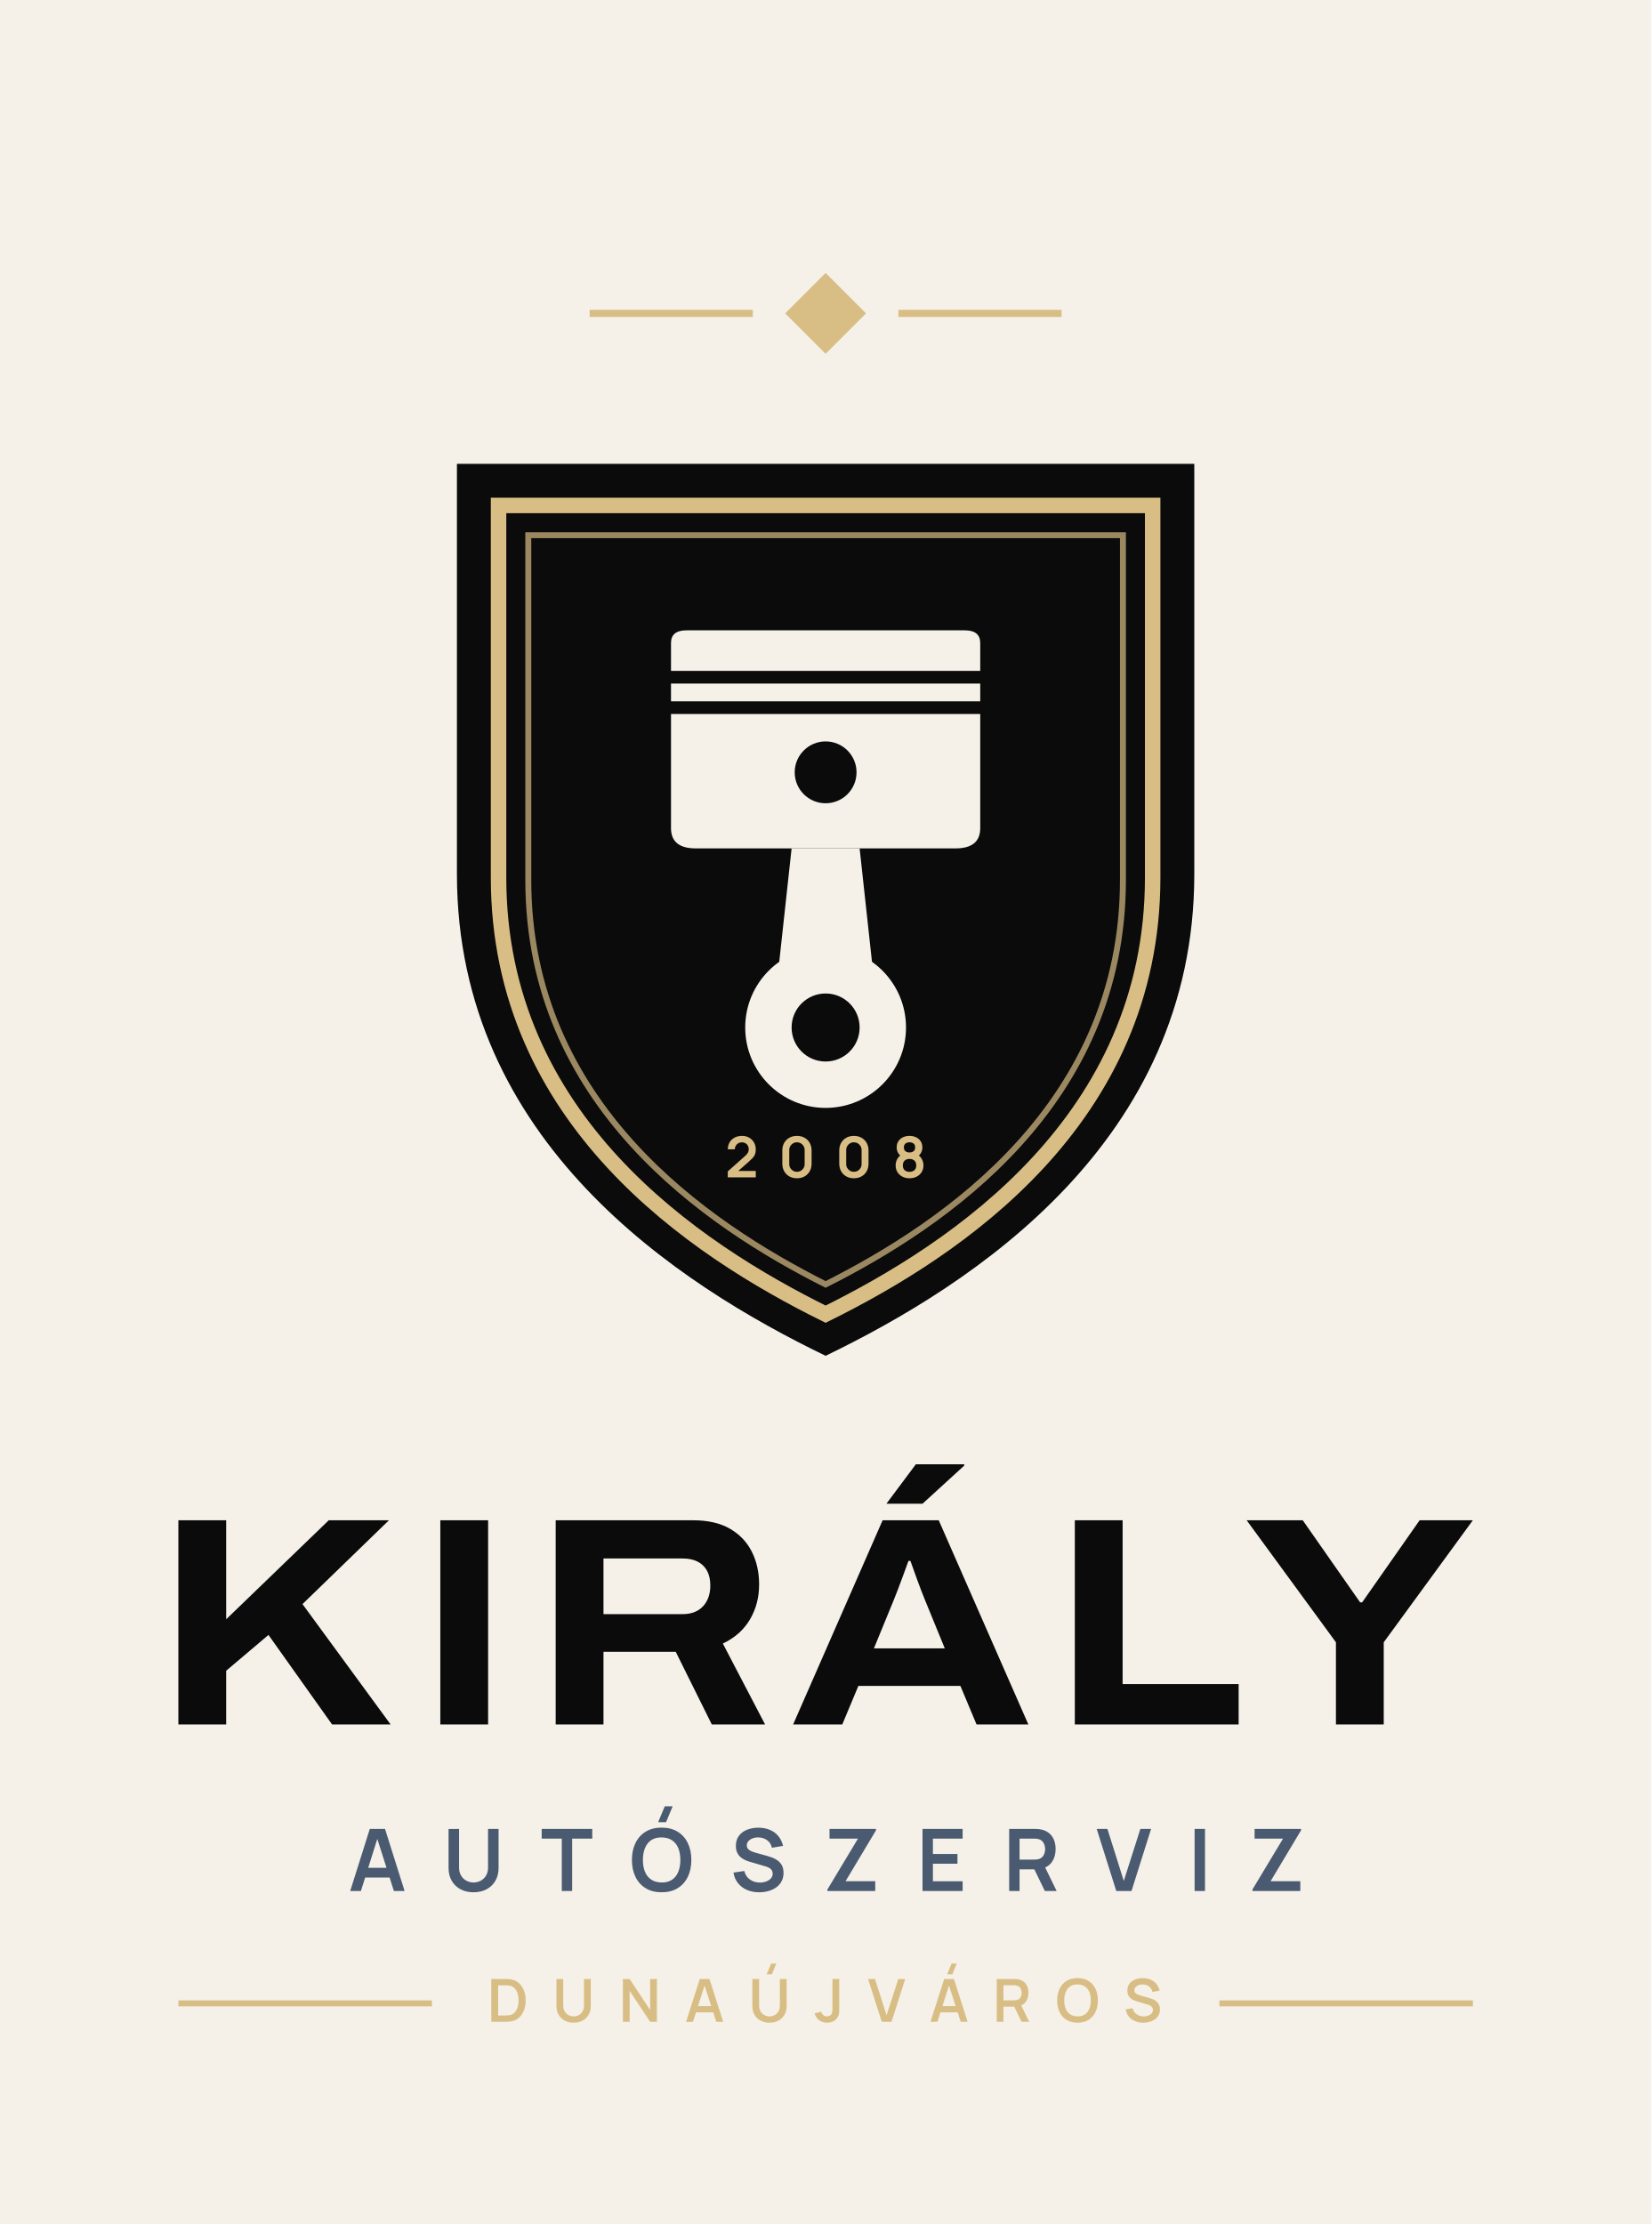
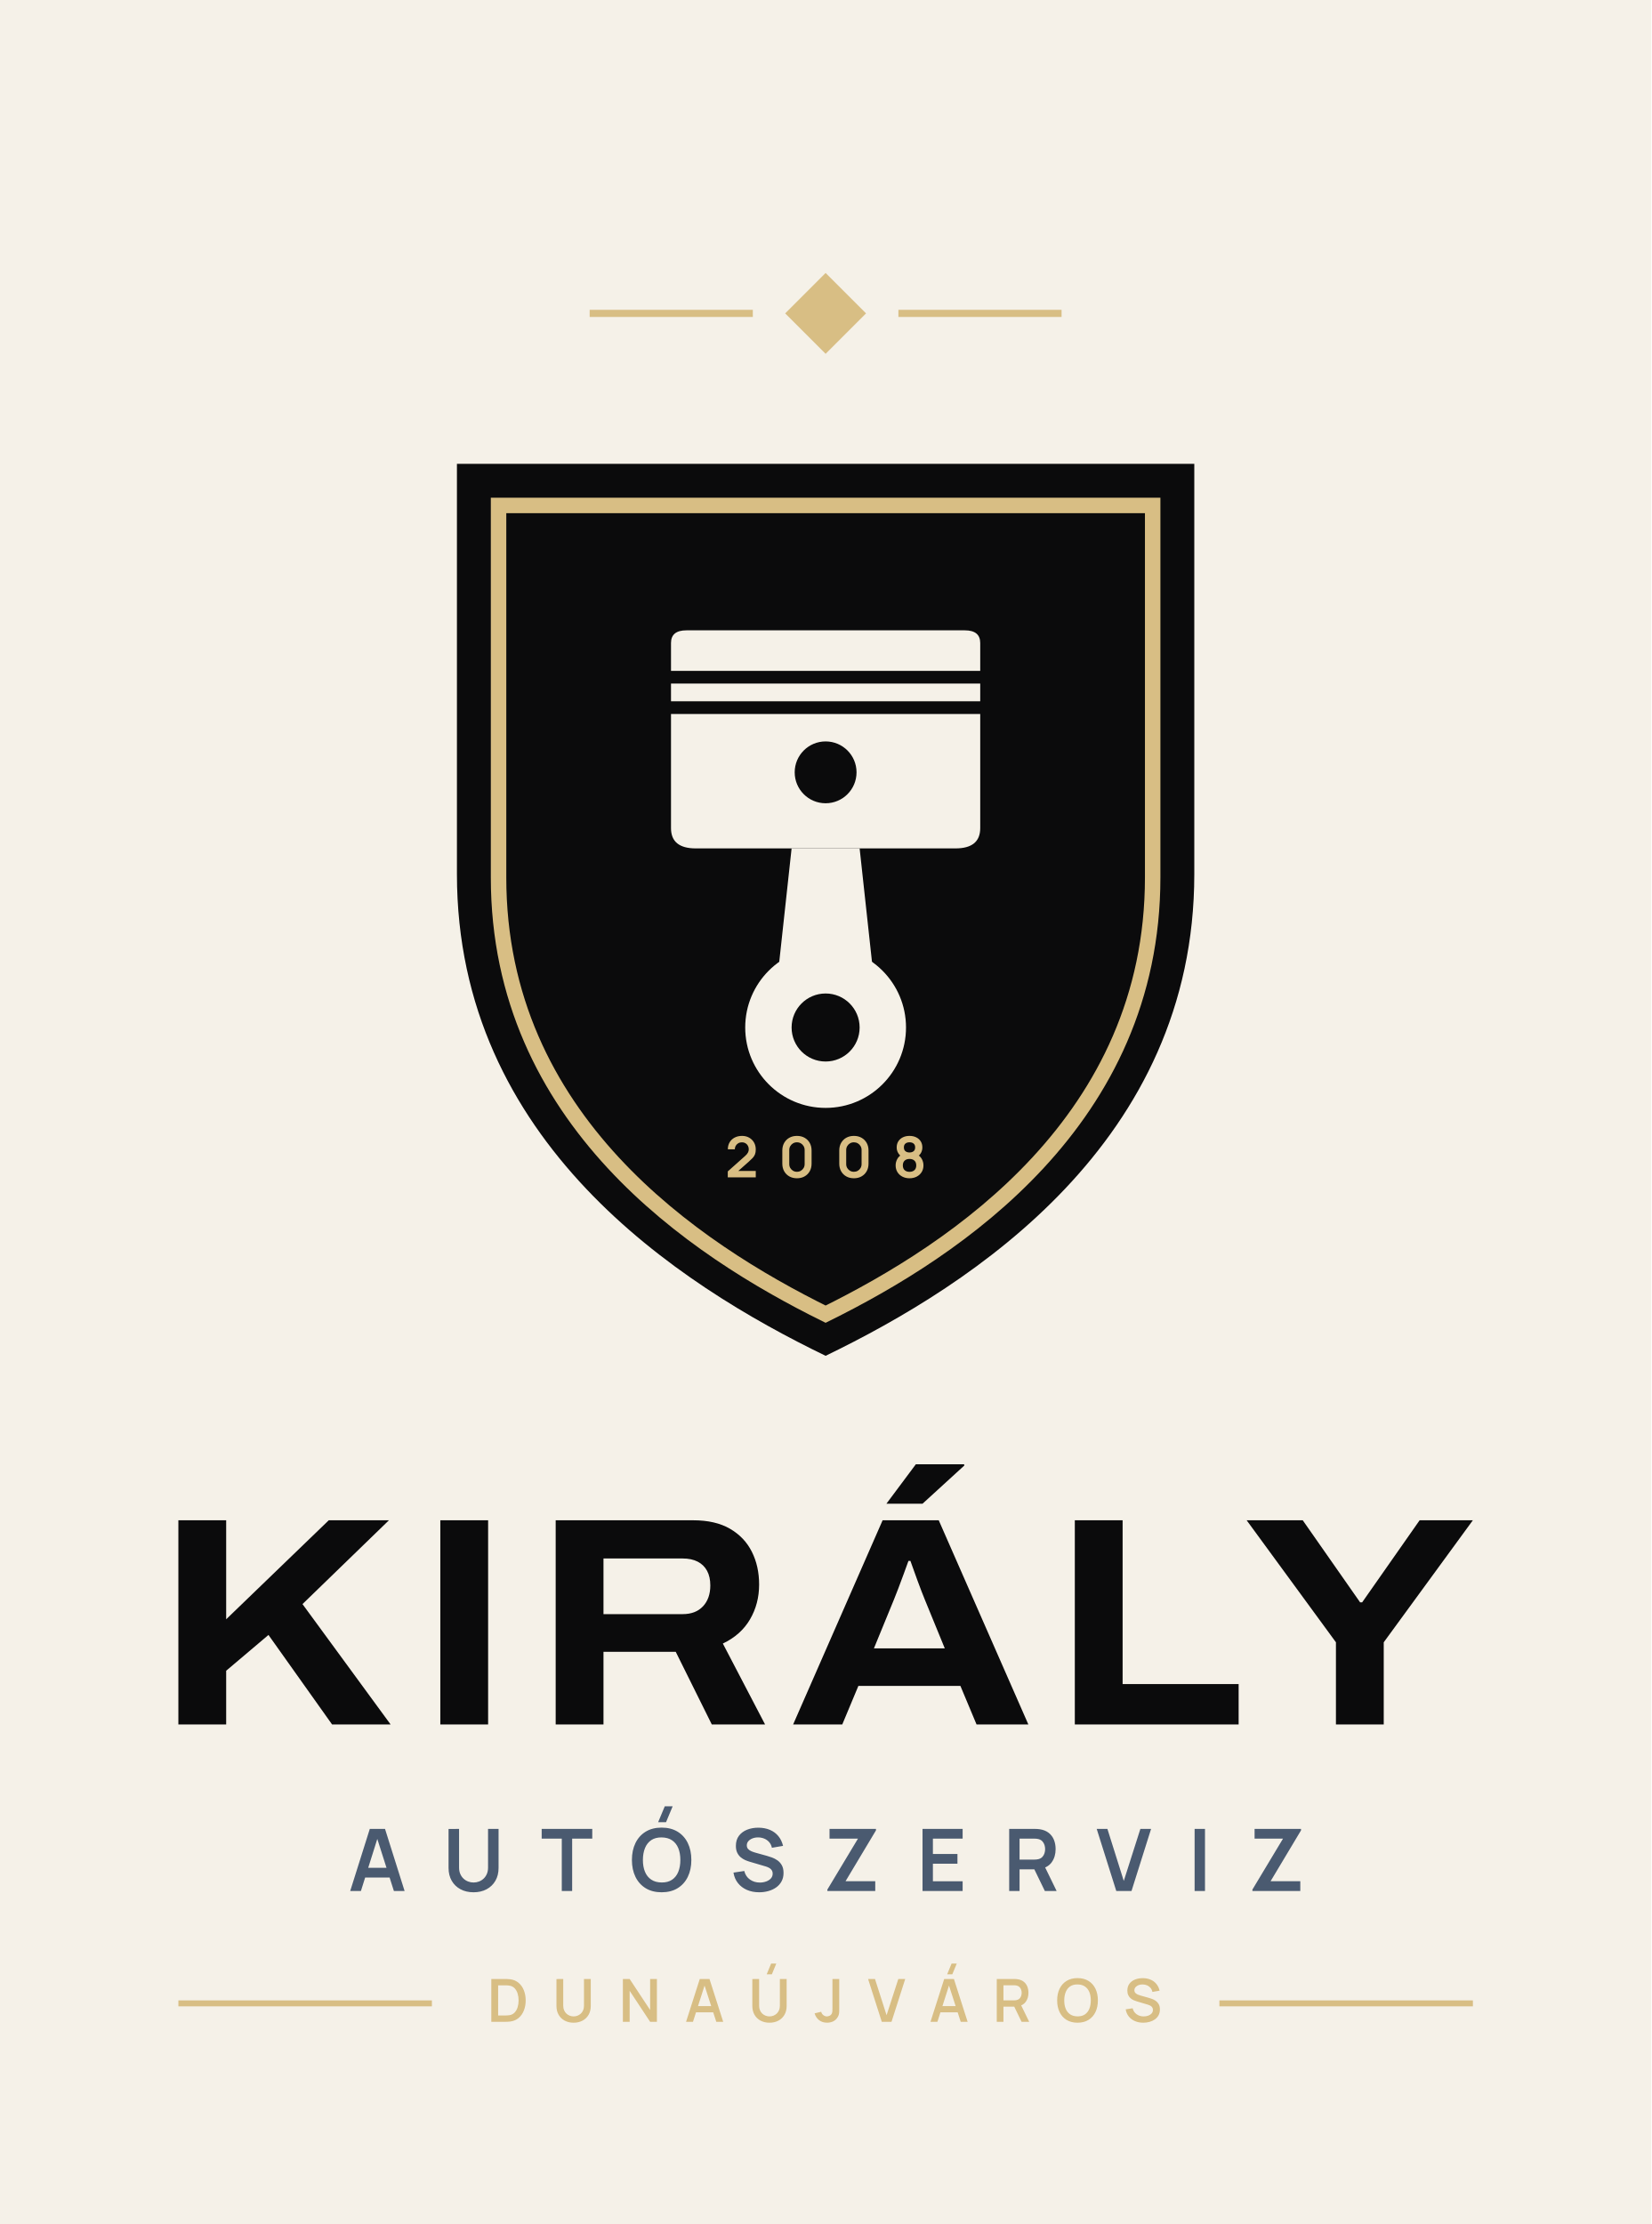
<svg xmlns="http://www.w3.org/2000/svg" viewBox="-8.84 -28 277.69 374" width="1110.75" height="1496">
  <rect x="-8.84" y="-28" width="277.69" height="374" fill="#F5F1E8" />
  <path d="M130 17.9 L136.8 24.7 L130 31.5 L123.2 24.7Z" fill="#D8BE84" />
  <rect x="90.32" y="24.1" width="27.44" height="1.2" fill="#D8BE84" />
  <rect x="142.24" y="24.1" width="27.44" height="1.2" fill="#D8BE84" />
  <path d="M68 50H192V119C192 164 154.8 188 130 200C105.2 188 68 164 68 119Z" fill="#0B0B0C" />
  <path d="M75 57H185V119.56C185 160.36 152 182.12 130 193C108 182.12 75 160.36 75 119.56Z" fill="none" stroke="#D8BE84" stroke-width="2.6" />
-   <path d="M80 62H180V119.96C180 157.76 150 177.92 130 188C110 177.92 80 157.76 80 119.96Z" fill="none" stroke="#D8BE84" stroke-width="1" opacity=".7" />
  <path d="M104 84.82V80.13Q104 78 106.6 78H153.4Q156 78 156 80.13V84.82Z" fill="#F5F1E8" />
  <rect x="104" y="86.95" width="52" height="2.98" fill="#F5F1E8" />
  <path d="M104 92.07H156V111.26Q156 114.67 151.84 114.67H108.16Q104 114.67 104 111.26Z M124.8 101.88a5.2 5.2 0 1 0 10.4 0a5.2 5.2 0 1 0 -10.4 0Z" fill="#F5F1E8" fill-rule="evenodd" />
  <path d="M124.28 114.67H135.72L138.32 138.55H121.68Z" fill="#F5F1E8" />
  <path d="M116.48 144.79a13.52 13.52 0 1 1 27.04 0a13.52 13.52 0 1 1 -27.04 0Z M124.28 144.79a5.72 5.72 0 1 0 11.44 0a5.72 5.72 0 1 0 -11.44 0Z" fill="#F5F1E8" fill-rule="evenodd" />
  <path d="M113.547 169.992 113.548 168.991 116.473 166.384Q116.815 166.08 116.947 165.81Q117.079 165.54 117.079 165.286Q117.079 164.946 116.934 164.677Q116.788 164.408 116.529 164.253Q116.27 164.097 115.93 164.097Q115.575 164.097 115.302 164.262Q115.03 164.426 114.877 164.695Q114.725 164.964 114.733 165.278H113.558Q113.558 164.595 113.863 164.087Q114.168 163.58 114.707 163.299Q115.247 163.018 115.953 163.018Q116.611 163.018 117.133 163.31Q117.654 163.602 117.954 164.118Q118.254 164.633 118.254 165.302Q118.254 165.791 118.121 166.123Q117.989 166.455 117.725 166.736Q117.461 167.018 117.071 167.359L114.996 169.197L114.889 168.912H118.254V169.992ZM125.18 170.143Q124.451 170.143 123.897 169.83Q123.344 169.518 123.031 168.964Q122.719 168.41 122.719 167.682V165.478Q122.719 164.75 123.031 164.196Q123.344 163.642 123.897 163.33Q124.451 163.018 125.18 163.018Q125.908 163.018 126.462 163.33Q127.015 163.642 127.328 164.196Q127.64 164.75 127.64 165.478V167.682Q127.64 168.41 127.328 168.964Q127.015 169.518 126.462 169.83Q125.908 170.143 125.18 170.143ZM125.18 169.055Q125.541 169.055 125.835 168.882Q126.128 168.71 126.301 168.416Q126.473 168.123 126.473 167.761V165.391Q126.473 165.029 126.301 164.736Q126.128 164.442 125.835 164.27Q125.541 164.097 125.18 164.097Q124.818 164.097 124.524 164.27Q124.231 164.442 124.059 164.736Q123.886 165.029 123.886 165.391V167.761Q123.886 168.123 124.059 168.416Q124.231 168.71 124.524 168.882Q124.818 169.055 125.18 169.055ZM134.756 170.143Q134.027 170.143 133.473 169.83Q132.92 169.518 132.607 168.964Q132.295 168.41 132.295 167.682V165.478Q132.295 164.75 132.607 164.196Q132.92 163.642 133.473 163.33Q134.027 163.018 134.756 163.018Q135.484 163.018 136.038 163.33Q136.591 163.642 136.904 164.196Q137.216 164.75 137.216 165.478V167.682Q137.216 168.41 136.904 168.964Q136.591 169.518 136.038 169.83Q135.484 170.143 134.756 170.143ZM134.756 169.055Q135.117 169.055 135.411 168.882Q135.704 168.71 135.877 168.416Q136.049 168.123 136.049 167.761V165.391Q136.049 165.029 135.877 164.736Q135.704 164.442 135.411 164.27Q135.117 164.097 134.756 164.097Q134.394 164.097 134.1 164.27Q133.807 164.442 133.635 164.736Q133.462 165.029 133.462 165.391V167.761Q133.462 168.123 133.635 168.416Q133.807 168.71 134.1 168.882Q134.394 169.055 134.756 169.055ZM144.11 170.143Q143.429 170.143 142.902 169.867Q142.375 169.591 142.075 169.103Q141.776 168.615 141.776 167.981Q141.776 167.416 142.037 166.932Q142.297 166.448 142.8 166.156L142.777 166.525Q142.385 166.222 142.168 165.831Q141.952 165.439 141.952 164.952Q141.952 164.364 142.229 163.93Q142.506 163.496 142.992 163.257Q143.478 163.018 144.11 163.018Q144.742 163.018 145.228 163.257Q145.714 163.496 145.991 163.93Q146.268 164.364 146.268 164.952Q146.268 165.439 146.063 165.828Q145.859 166.217 145.438 166.531L145.432 166.164Q145.928 166.44 146.191 166.928Q146.453 167.416 146.453 167.981Q146.453 168.615 146.152 169.103Q145.85 169.591 145.32 169.867Q144.791 170.143 144.11 170.143ZM144.11 169.063Q144.613 169.063 144.928 168.788Q145.242 168.513 145.242 167.981Q145.242 167.451 144.929 167.171Q144.616 166.892 144.11 166.892Q143.604 166.892 143.295 167.171Q142.986 167.451 142.986 167.981Q142.986 168.513 143.296 168.788Q143.606 169.063 144.11 169.063ZM144.11 165.804Q144.53 165.804 144.793 165.594Q145.057 165.385 145.057 164.952Q145.057 164.52 144.793 164.307Q144.53 164.094 144.11 164.094Q143.689 164.094 143.426 164.307Q143.163 164.52 143.163 164.952Q143.163 165.385 143.426 165.594Q143.689 165.804 144.11 165.804Z" fill="#D8BE84" />
  <path d="M21.157 262.0V227.659H29.195V244.309L46.448 227.659H56.566L42.029 241.754L56.85 262.0H47.008L36.309 246.942L29.195 252.961V262.0ZM65.207 262.0V227.659H73.245V262.0ZM84.607 262.0V227.659H107.716Q111.47 227.659 113.921 229.085Q116.371 230.51 117.595 232.952Q118.818 235.393 118.818 238.465Q118.818 241.707 117.281 244.33Q115.745 246.953 112.718 248.388L119.822 262.0H110.863L104.797 249.782H92.645V262.0ZM92.645 243.441H105.958Q108.152 243.441 109.381 242.127Q110.61 240.813 110.61 238.614Q110.61 237.169 110.067 236.16Q109.524 235.151 108.488 234.617Q107.452 234.083 105.958 234.083H92.645ZM124.535 262.0 139.585 227.659H149.024L164.095 262.0H155.384L152.666 255.508H135.512L132.799 262.0ZM138.125 249.197H150.039L146.695 241.03Q146.482 240.51 146.137 239.624Q145.792 238.739 145.432 237.744Q145.072 236.748 144.752 235.859Q144.432 234.969 144.263 234.493H143.929Q143.584 235.466 143.117 236.728Q142.65 237.99 142.211 239.157Q141.772 240.324 141.468 241.049ZM140.222 224.876 145.169 218.246H153.293L153.325 218.45L146.294 224.876ZM171.907 262.0V227.659H179.945V255.203H199.456V262.0ZM215.819 262.0V248.178L200.804 227.659H210.237L219.882 241.456H220.231L229.892 227.659H238.843L223.857 248.178V262.0Z" fill="#0B0B0C" />
  <path d="M50.054 290.0 53.346 279.56H55.907L59.199 290.0H57.399L54.414 280.633H54.801L51.855 290.0ZM51.891 287.736V286.104H57.372V287.736ZM70.797 290.217Q69.552 290.217 68.605 289.711Q67.657 289.204 67.124 288.284Q66.592 287.363 66.592 286.121V279.572L68.36 279.56V286.075Q68.36 286.665 68.56 287.128Q68.759 287.592 69.102 287.915Q69.444 288.238 69.884 288.406Q70.323 288.574 70.797 288.574Q71.282 288.574 71.721 288.403Q72.161 288.232 72.5 287.909Q72.84 287.586 73.036 287.122Q73.233 286.659 73.233 286.075V279.56H75.002V286.121Q75.002 287.362 74.469 288.282Q73.936 289.203 72.988 289.71Q72.041 290.217 70.797 290.217ZM85.632 290.0V281.196H82.252V279.56H90.758V281.196H87.377V290.0ZM103.162 278.436H101.835L102.954 275.754H104.281ZM102.423 290.217Q100.859 290.217 99.74 289.534Q98.621 288.85 98.023 287.624Q97.426 286.399 97.426 284.78Q97.426 283.161 98.023 281.936Q98.621 280.71 99.74 280.026Q100.859 279.342 102.423 279.342Q103.988 279.342 105.107 280.026Q106.226 280.71 106.824 281.936Q107.421 283.161 107.421 284.78Q107.421 286.399 106.824 287.624Q106.226 288.85 105.107 289.534Q103.988 290.217 102.423 290.217ZM102.423 288.569Q103.475 288.581 104.174 288.11Q104.873 287.638 105.223 286.78Q105.572 285.922 105.572 284.78Q105.572 283.638 105.223 282.792Q104.873 281.945 104.174 281.474Q103.475 281.003 102.423 280.991Q101.372 280.979 100.674 281.45Q99.977 281.921 99.627 282.78Q99.277 283.638 99.274 284.78Q99.272 285.922 99.622 286.768Q99.972 287.614 100.672 288.085Q101.372 288.557 102.423 288.569ZM118.828 290.217Q117.685 290.217 116.768 289.819Q115.85 289.42 115.26 288.677Q114.669 287.935 114.504 286.909L116.322 286.636Q116.55 287.564 117.271 288.073Q117.993 288.581 118.937 288.581Q119.494 288.581 119.988 288.406Q120.482 288.231 120.79 287.896Q121.097 287.56 121.097 287.081Q121.097 286.86 121.025 286.676Q120.953 286.493 120.812 286.348Q120.672 286.202 120.451 286.084Q120.231 285.965 119.935 285.875L117.24 285.08Q116.892 284.979 116.488 284.807Q116.085 284.634 115.727 284.335Q115.37 284.037 115.14 283.569Q114.91 283.1 114.91 282.409Q114.91 281.4 115.423 280.717Q115.936 280.034 116.801 279.691Q117.667 279.349 118.729 279.355Q119.799 279.367 120.641 279.726Q121.484 280.084 122.047 280.764Q122.611 281.443 122.844 282.412L120.967 282.733Q120.853 282.183 120.521 281.797Q120.188 281.411 119.714 281.207Q119.24 281.003 118.705 280.991Q118.181 280.979 117.737 281.143Q117.292 281.308 117.019 281.612Q116.747 281.915 116.747 282.322Q116.747 282.71 116.978 282.951Q117.21 283.191 117.557 283.334Q117.903 283.477 118.255 283.572L120.126 284.091Q120.51 284.195 120.987 284.369Q121.464 284.543 121.907 284.854Q122.349 285.165 122.636 285.674Q122.924 286.182 122.924 286.96Q122.924 287.773 122.589 288.386Q122.253 289 121.678 289.405Q121.103 289.81 120.367 290.014Q119.63 290.217 118.828 290.217ZM130.297 290.0V289.758L135.442 281.196H130.66V279.56H138.468V279.807L133.352 288.354H138.347V290.0ZM146.298 290.0V279.56H153.041V281.196H148.043V283.775H152.171V285.411H148.043V288.364H153.041V290.0ZM160.871 290.0V279.56H165.184Q165.337 279.56 165.578 279.571Q165.819 279.582 166.02 279.618Q166.925 279.758 167.516 280.223Q168.107 280.687 168.393 281.392Q168.679 282.096 168.679 282.958Q168.679 284.237 168.033 285.154Q167.388 286.07 166.054 286.29L165.31 286.356H162.615V290.0ZM166.866 290.0 164.807 285.752 166.586 285.36 168.848 290.0ZM162.615 284.72H165.112Q165.259 284.72 165.439 284.705Q165.618 284.691 165.774 284.65Q166.207 284.54 166.456 284.265Q166.706 283.99 166.81 283.641Q166.915 283.291 166.915 282.958Q166.915 282.624 166.81 282.275Q166.706 281.926 166.456 281.651Q166.207 281.376 165.774 281.266Q165.618 281.224 165.439 281.21Q165.259 281.196 165.112 281.196H162.615ZM178.88 290.0 175.588 279.56H177.388L180.141 288.306L182.932 279.56H184.733L181.441 290.0ZM192.053 290.0V279.56H193.798V290.0ZM201.775 290.0V289.758L206.92 281.196H202.138V279.56H209.946V279.807L204.83 288.354H209.825V290.0Z" fill="#4A5A70" />
  <path d="M73.782 312.0V304.8H76.057Q76.154 304.8 76.424 304.805Q76.694 304.81 76.942 304.842Q77.794 304.95 78.378 305.449Q78.962 305.947 79.262 306.716Q79.562 307.484 79.562 308.4Q79.562 309.317 79.262 310.086Q78.962 310.854 78.378 311.352Q77.794 311.85 76.942 311.957Q76.695 311.989 76.423 311.994Q76.151 312.0 76.057 312.0ZM74.93 310.935H76.057Q76.219 310.935 76.452 310.926Q76.685 310.916 76.865 310.882Q77.395 310.781 77.726 310.416Q78.057 310.05 78.214 309.521Q78.37 308.991 78.37 308.4Q78.37 307.79 78.21 307.261Q78.05 306.731 77.717 306.373Q77.384 306.015 76.865 305.918Q76.685 305.88 76.45 305.873Q76.215 305.865 76.057 305.865H74.93ZM87.622 312.15Q86.77 312.15 86.12 311.802Q85.47 311.454 85.104 310.822Q84.737 310.19 84.737 309.337V304.808L85.877 304.8V309.295Q85.877 309.728 86.024 310.062Q86.17 310.396 86.418 310.626Q86.666 310.855 86.979 310.972Q87.292 311.09 87.622 311.09Q87.96 311.09 88.273 310.971Q88.586 310.851 88.832 310.622Q89.079 310.392 89.223 310.058Q89.367 309.724 89.367 309.295V304.8H90.507V309.337Q90.507 310.189 90.141 310.821Q89.775 311.452 89.125 311.801Q88.475 312.15 87.622 312.15ZM95.907 312.0V304.8H97.047L100.49 310.012V304.8H101.63V312.0H100.49L97.047 306.785V312.0ZM106.532 312.0 108.837 304.8H110.472L112.778 312.0H111.615L109.507 305.485H109.778L107.695 312.0ZM107.772 310.408V309.355H111.542V310.408ZM120.96 304.012H120.092L120.835 302.212H121.702ZM120.562 312.15Q119.71 312.15 119.06 311.802Q118.41 311.454 118.044 310.822Q117.677 310.19 117.677 309.337V304.808L118.817 304.8V309.295Q118.817 309.728 118.964 310.062Q119.11 310.396 119.358 310.626Q119.606 310.855 119.919 310.972Q120.232 311.09 120.562 311.09Q120.9 311.09 121.213 310.971Q121.526 310.851 121.772 310.622Q122.019 310.392 122.163 310.058Q122.307 309.724 122.307 309.295V304.8H123.447V309.337Q123.447 310.189 123.081 310.821Q122.715 311.452 122.065 311.801Q121.415 312.15 120.562 312.15ZM130.252 312.147Q129.445 312.147 128.903 311.722Q128.361 311.298 128.147 310.577L129.26 310.312Q129.322 310.632 129.599 310.861Q129.875 311.09 130.212 311.09Q130.436 311.09 130.681 310.974Q130.925 310.858 131.045 310.598Q131.124 310.426 131.137 310.2Q131.15 309.974 131.15 309.67V304.8H132.29V309.67Q132.29 309.998 132.287 310.248Q132.284 310.499 132.236 310.721Q132.189 310.942 132.052 311.178Q131.764 311.68 131.293 311.914Q130.822 312.147 130.252 312.147ZM139.447 312.0 137.142 304.8H138.305L140.252 310.887L142.225 304.8H143.387L141.082 312.0ZM151.307 304.012H150.44L151.182 302.212H152.05ZM147.637 312.0 149.942 304.8H151.577L153.882 312.0H152.72L150.612 305.485H150.882L148.8 312.0ZM148.877 310.408V309.355H152.647V310.408ZM158.782 312.0V304.8H161.725Q161.83 304.8 161.991 304.808Q162.151 304.815 162.29 304.84Q162.904 304.935 163.309 305.253Q163.714 305.571 163.912 306.054Q164.11 306.536 164.11 307.125Q164.11 307.996 163.667 308.623Q163.225 309.25 162.325 309.402L161.855 309.45H159.907V312.0ZM162.955 312.0 161.535 309.07 162.675 308.8 164.235 312.0ZM159.907 308.392H161.68Q161.78 308.392 161.903 308.382Q162.026 308.373 162.135 308.345Q162.445 308.269 162.628 308.073Q162.811 307.877 162.891 307.625Q162.97 307.373 162.97 307.125Q162.97 306.877 162.891 306.625Q162.811 306.373 162.628 306.177Q162.445 305.981 162.135 305.905Q162.026 305.876 161.903 305.867Q161.78 305.858 161.68 305.858H159.907ZM172.362 312.15Q171.284 312.15 170.517 311.678Q169.751 311.205 169.344 310.36Q168.938 309.515 168.938 308.4Q168.938 307.285 169.344 306.44Q169.751 305.595 170.517 305.123Q171.284 304.65 172.362 304.65Q173.441 304.65 174.207 305.123Q174.974 305.595 175.381 306.44Q175.787 307.285 175.787 308.4Q175.787 309.515 175.381 310.36Q174.974 311.205 174.207 311.678Q173.441 312.15 172.362 312.15ZM172.362 311.085Q173.107 311.092 173.603 310.757Q174.099 310.421 174.347 309.814Q174.595 309.206 174.595 308.4Q174.595 307.594 174.347 306.993Q174.099 306.392 173.603 306.058Q173.107 305.723 172.362 305.715Q171.617 305.707 171.123 306.043Q170.629 306.377 170.381 306.986Q170.132 307.594 170.13 308.4Q170.127 309.206 170.376 309.806Q170.624 310.406 171.121 310.742Q171.617 311.077 172.362 311.085ZM183.425 312.15Q182.642 312.15 182.015 311.879Q181.387 311.608 180.982 311.103Q180.577 310.599 180.462 309.902L181.632 309.725Q181.794 310.375 182.305 310.734Q182.816 311.092 183.492 311.092Q183.901 311.092 184.255 310.964Q184.609 310.835 184.826 310.591Q185.042 310.346 185.042 310.0Q185.042 309.826 184.984 309.688Q184.926 309.55 184.818 309.444Q184.71 309.339 184.551 309.256Q184.391 309.174 184.19 309.113L182.337 308.565Q182.082 308.491 181.804 308.367Q181.525 308.244 181.285 308.038Q181.045 307.831 180.894 307.516Q180.742 307.2 180.742 306.743Q180.742 306.061 181.091 305.594Q181.439 305.127 182.029 304.891Q182.619 304.654 183.347 304.658Q184.082 304.665 184.661 304.914Q185.24 305.163 185.626 305.631Q186.011 306.1 186.165 306.765L184.957 306.973Q184.88 306.579 184.644 306.299Q184.407 306.02 184.066 305.871Q183.724 305.723 183.332 305.715Q182.951 305.707 182.632 305.829Q182.314 305.951 182.121 306.173Q181.927 306.394 181.927 306.688Q181.927 306.971 182.094 307.146Q182.261 307.321 182.51 307.424Q182.759 307.527 183.007 307.595L184.317 307.962Q184.575 308.033 184.899 308.151Q185.222 308.27 185.524 308.483Q185.825 308.696 186.021 309.044Q186.217 309.392 186.217 309.925Q186.217 310.476 185.992 310.894Q185.766 311.312 185.376 311.591Q184.986 311.869 184.483 312.009Q183.98 312.15 183.425 312.15Z" fill="#D8BE84" />
  <rect x="21.16" y="308.4" width="42.63" height="1" fill="#D8BE84" />
  <rect x="196.22" y="308.4" width="42.63" height="1" fill="#D8BE84" />
</svg>
